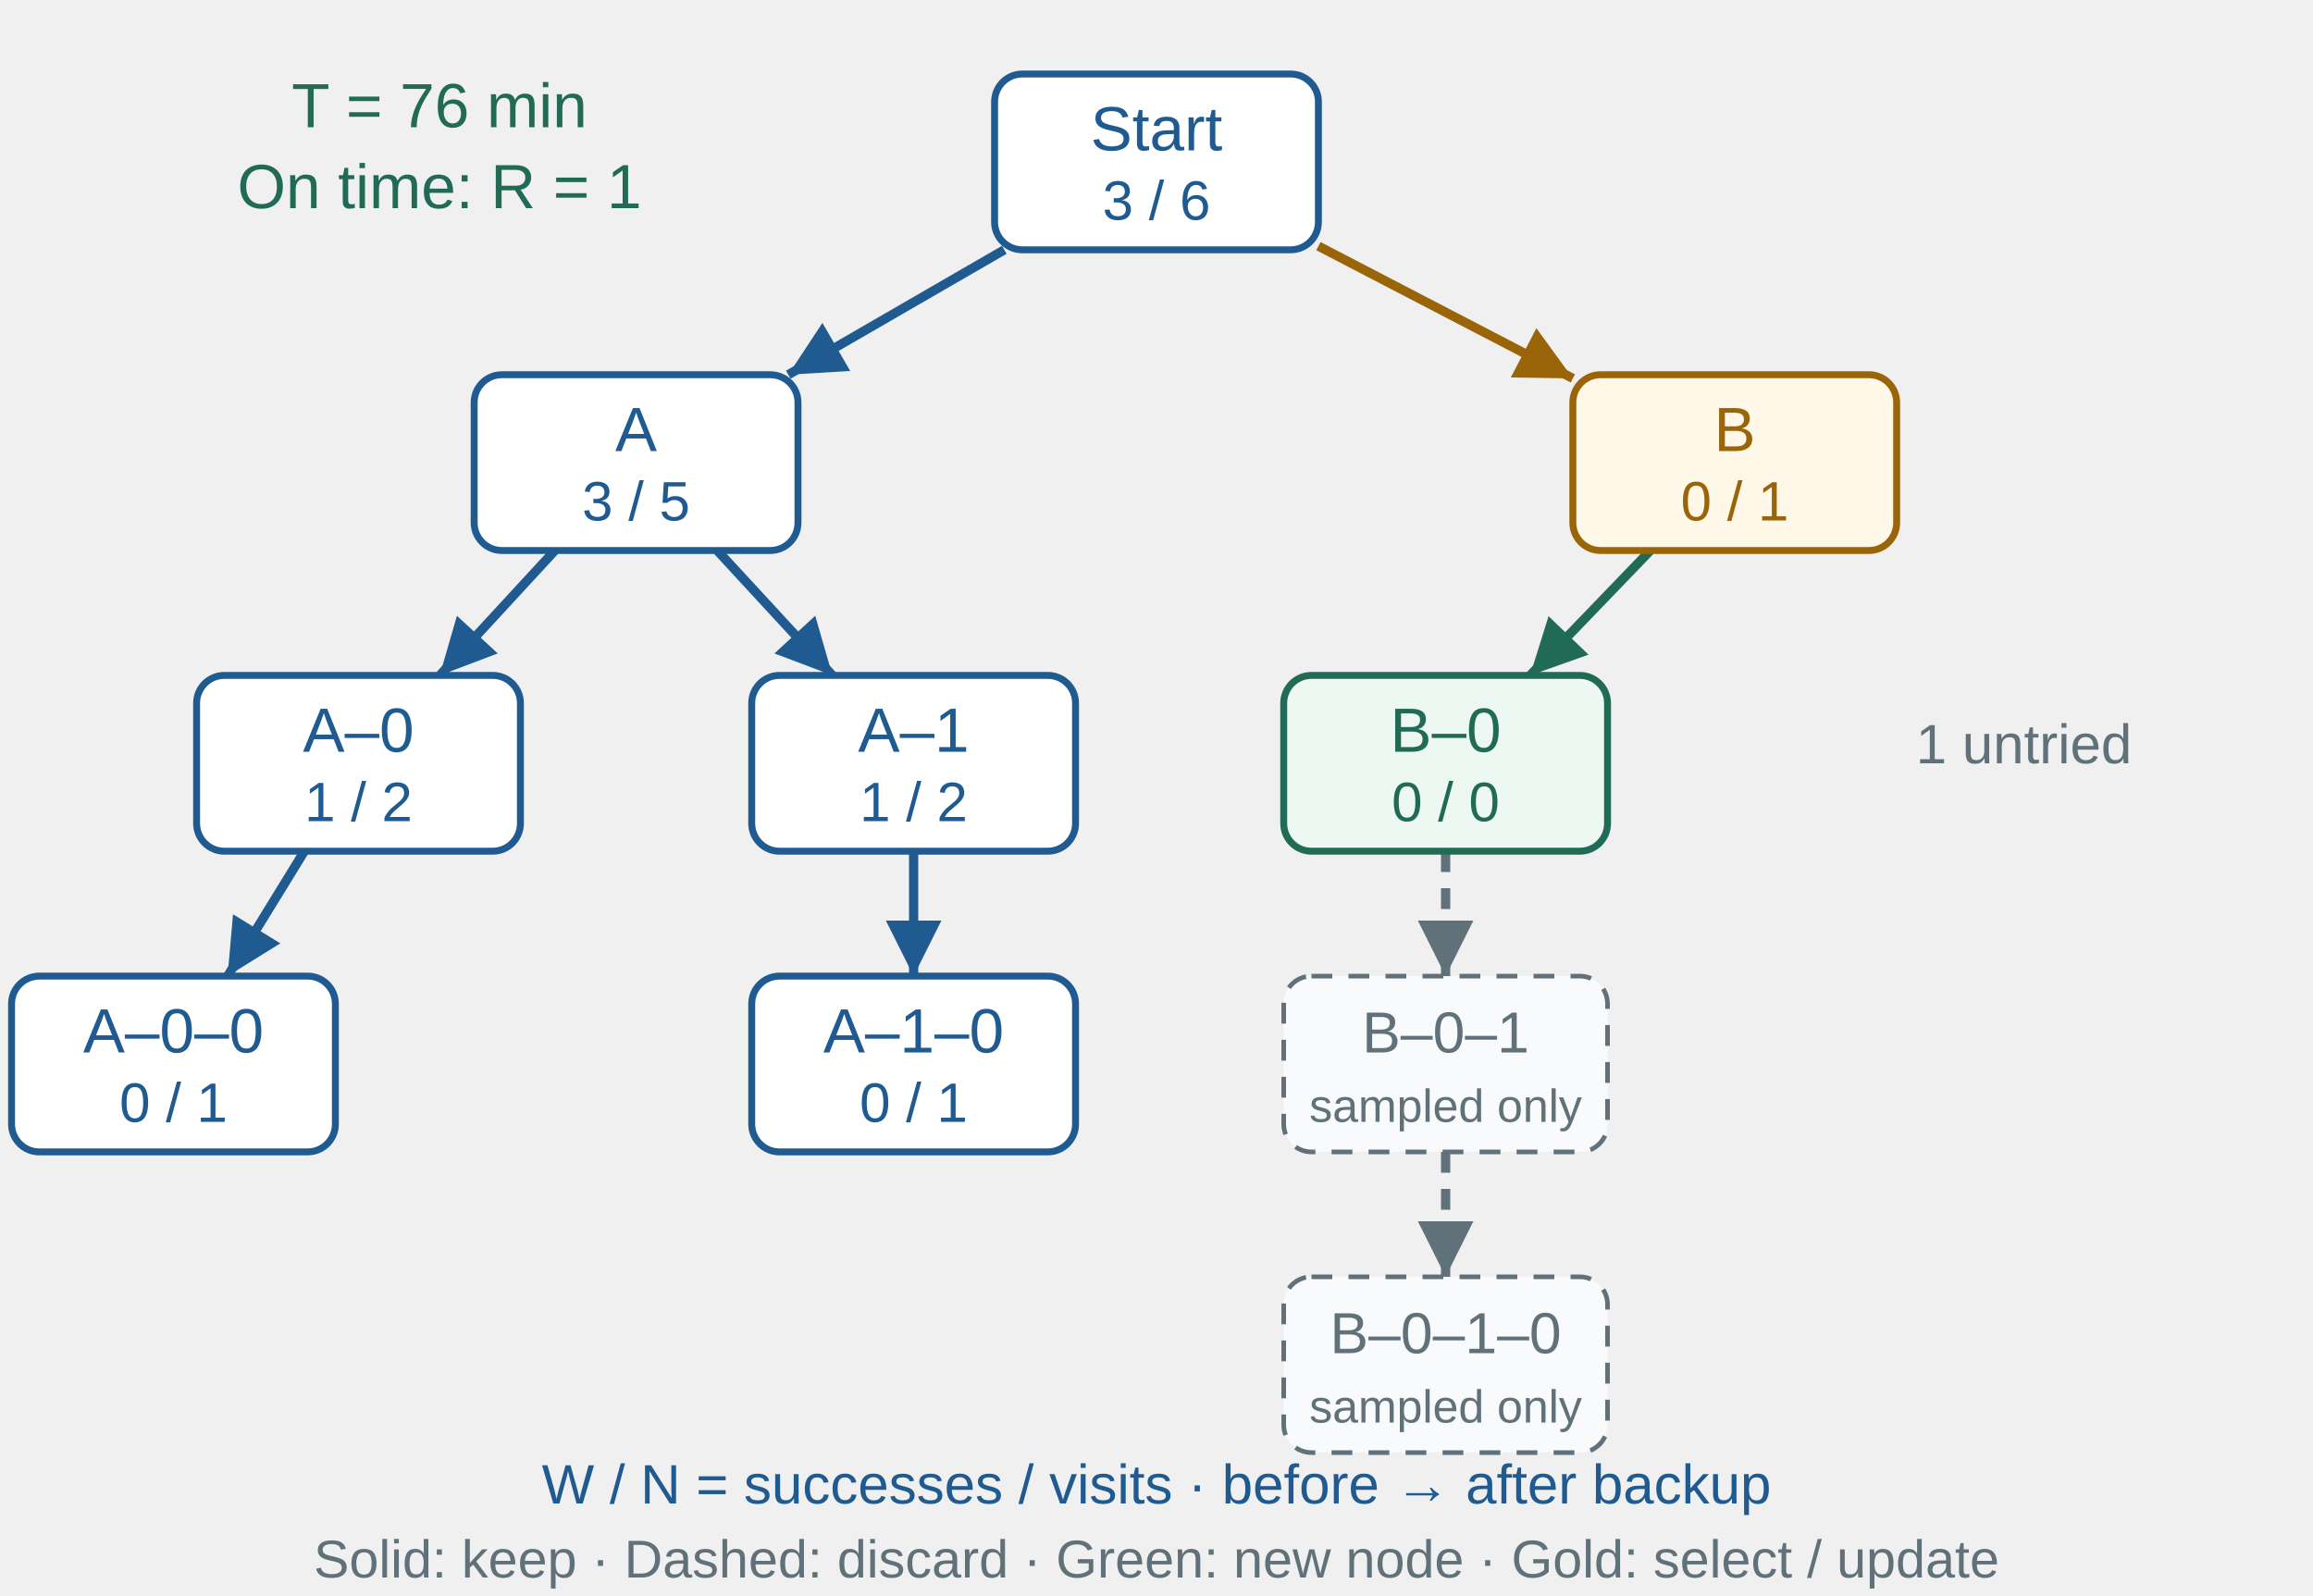
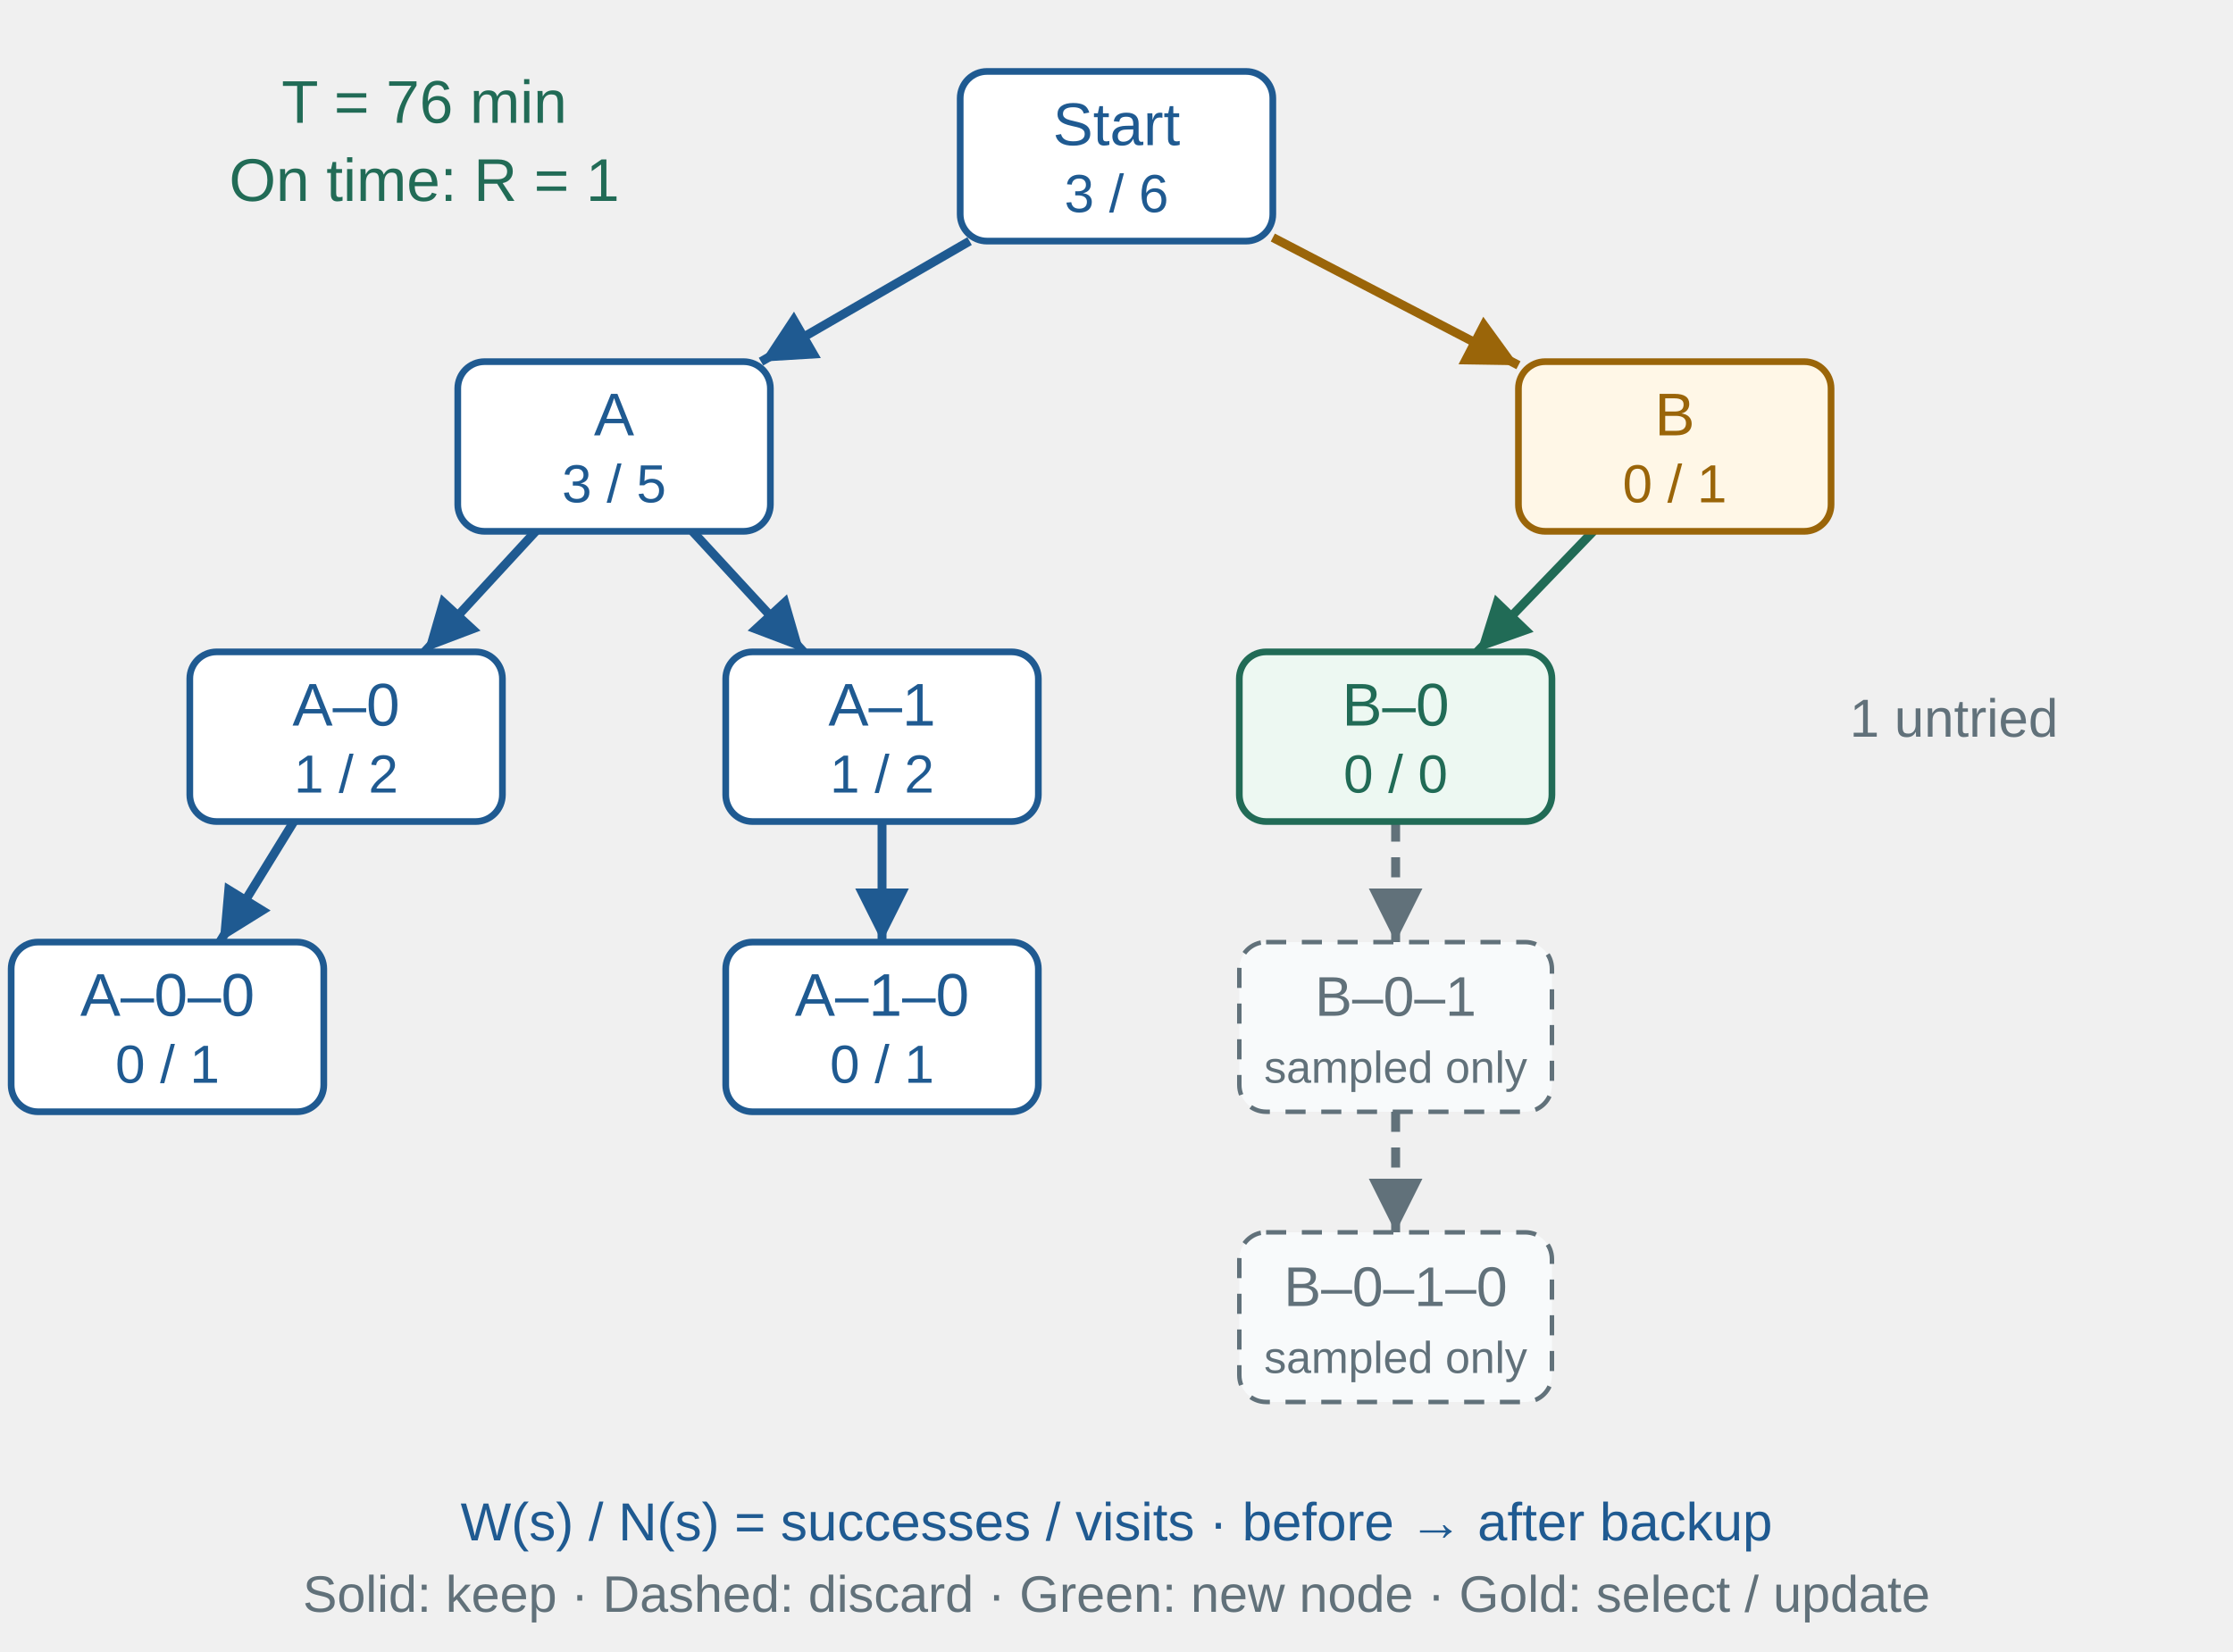
- <svg xmlns="http://www.w3.org/2000/svg" viewBox="0 0 1000 690" role="img" aria-labelledby="title desc">
+ <svg xmlns="http://www.w3.org/2000/svg" viewBox="0 0 1000 740" role="img" aria-labelledby="title desc">
  <defs>
    <marker id="blue" viewBox="0 0 10 10" refX="10" refY="5" markerWidth="6" markerHeight="6" orient="auto-start-reverse">
      <path d="M0 0 L10 5 L0 10 Z" fill="#1f5a91" />
    </marker>
    <marker id="gold" viewBox="0 0 10 10" refX="10" refY="5" markerWidth="6" markerHeight="6" orient="auto-start-reverse">
      <path d="M0 0 L10 5 L0 10 Z" fill="#9a6509" />
    </marker>
    <marker id="green" viewBox="0 0 10 10" refX="10" refY="5" markerWidth="6" markerHeight="6" orient="auto-start-reverse">
      <path d="M0 0 L10 5 L0 10 Z" fill="#216b56" />
    </marker>
    <marker id="red" viewBox="0 0 10 10" refX="10" refY="5" markerWidth="6" markerHeight="6" orient="auto-start-reverse">
      <path d="M0 0 L10 5 L0 10 Z" fill="#ac3543" />
    </marker>
    <marker id="gray" viewBox="0 0 10 10" refX="10" refY="5" markerWidth="6" markerHeight="6" orient="auto-start-reverse">
      <path d="M0 0 L10 5 L0 10 Z" fill="#61717a" />
    </marker>
  </defs>
  <g font-family="Arial, sans-serif" text-anchor="middle">
    <path d="M434.2 108.0 L340.8 162.0" fill="none" stroke="#1f5a91" stroke-width="4" marker-end="url(#blue)" />
    <path d="M570.0 106.4 L680.0 163.6" fill="none" stroke="#9a6509" stroke-width="4" marker-end="url(#gold)" />
    <path d="M239.9 238.0 L190.1 292.0" fill="none" stroke="#1f5a91" stroke-width="4" marker-end="url(#blue)" />
    <path d="M310.1 238.0 L359.9 292.0" fill="none" stroke="#1f5a91" stroke-width="4" marker-end="url(#blue)" />
    <path d="M131.6 368.0 L98.4 422.0" fill="none" stroke="#1f5a91" stroke-width="4" marker-end="url(#blue)" />
    <path d="M395.0 368.0 L395.0 422.0" fill="none" stroke="#1f5a91" stroke-width="4" marker-end="url(#blue)" />
    <path d="M713.5 238.0 L661.5 292.0" fill="none" stroke="#216b56" stroke-width="4" marker-end="url(#green)" />
    <path d="M625.0 368.0 L625.0 422.0" fill="none" stroke="#61717a" stroke-width="4" stroke-dasharray="9 7" marker-end="url(#gray)" />
    <path d="M625.0 498.0 L625.0 552.0" fill="none" stroke="#61717a" stroke-width="4" stroke-dasharray="9 7" marker-end="url(#gray)" />
    <rect x="430" y="32" width="140" height="76" rx="12" fill="white" stroke="#1f5a91" stroke-width="3" />
    <text x="500" y="65" font-size="27" fill="#1f5a91">Start</text>
    <text x="500" y="95" font-size="24" fill="#1f5a91">3 / 6</text>
    <rect x="205" y="162" width="140" height="76" rx="12" fill="white" stroke="#1f5a91" stroke-width="3" />
    <text x="275" y="195" font-size="27" fill="#1f5a91">A</text>
    <text x="275" y="225" font-size="24" fill="#1f5a91">3 / 5</text>
    <rect x="680" y="162" width="140" height="76" rx="12" fill="#fff7e7" stroke="#9a6509" stroke-width="3" />
    <text x="750" y="195" font-size="27" fill="#9a6509">B</text>
    <text x="750" y="225" font-size="24" fill="#9a6509">0 / 1</text>
    <rect x="85" y="292" width="140" height="76" rx="12" fill="white" stroke="#1f5a91" stroke-width="3" />
    <text x="155" y="325" font-size="27" fill="#1f5a91">A–0</text>
    <text x="155" y="355" font-size="24" fill="#1f5a91">1 / 2</text>
    <rect x="325" y="292" width="140" height="76" rx="12" fill="white" stroke="#1f5a91" stroke-width="3" />
    <text x="395" y="325" font-size="27" fill="#1f5a91">A–1</text>
    <text x="395" y="355" font-size="24" fill="#1f5a91">1 / 2</text>
    <rect x="5" y="422" width="140" height="76" rx="12" fill="white" stroke="#1f5a91" stroke-width="3" />
    <text x="75" y="455" font-size="27" fill="#1f5a91">A–0–0</text>
    <text x="75" y="485" font-size="24" fill="#1f5a91">0 / 1</text>
    <rect x="325" y="422" width="140" height="76" rx="12" fill="white" stroke="#1f5a91" stroke-width="3" />
    <text x="395" y="455" font-size="27" fill="#1f5a91">A–1–0</text>
    <text x="395" y="485" font-size="24" fill="#1f5a91">0 / 1</text>
    <rect x="555" y="292" width="140" height="76" rx="12" fill="#edf8f2" stroke="#216b56" stroke-width="3" />
    <text x="625" y="325" font-size="27" fill="#216b56">B–0</text>
    <text x="625" y="355" font-size="24" fill="#216b56">0 / 0</text>
    <rect x="555" y="422" width="140" height="76" rx="12" fill="#f8fafb" stroke="#61717a" stroke-width="2" stroke-dasharray="9 7" />
    <text x="625" y="455" font-size="25" fill="#61717a">B–0–1</text>
    <text x="625" y="485" font-size="20" fill="#61717a">sampled only</text>
    <rect x="555" y="552" width="140" height="76" rx="12" fill="#f8fafb" stroke="#61717a" stroke-width="2" stroke-dasharray="9 7" />
    <text x="625" y="585" font-size="25" fill="#61717a">B–0–1–0</text>
    <text x="625" y="615" font-size="20" fill="#61717a">sampled only</text>
    <text x="875" y="330" font-size="24" fill="#61717a">1 untried</text>
    <text x="190" y="55" font-size="27" fill="#216b56">T = 76 min</text>
    <text x="190" y="90" font-size="27" fill="#216b56">On time: R = 1</text>
-     <text x="500" y="650" font-size="24" fill="#1f5a91">W / N = successes / visits · before → after backup</text>
-     <text x="500" y="682" font-size="23" fill="#61717a">Solid: keep · Dashed: discard · Green: new node · Gold: select / update</text>
+     <text x="500" y="690" font-size="24" fill="#1f5a91">W(s) / N(s) = successes / visits · before → after backup</text>
+     <text x="500" y="722" font-size="23" fill="#61717a">Solid: keep · Dashed: discard · Green: new node · Gold: select / update</text>
  </g>
</svg>
